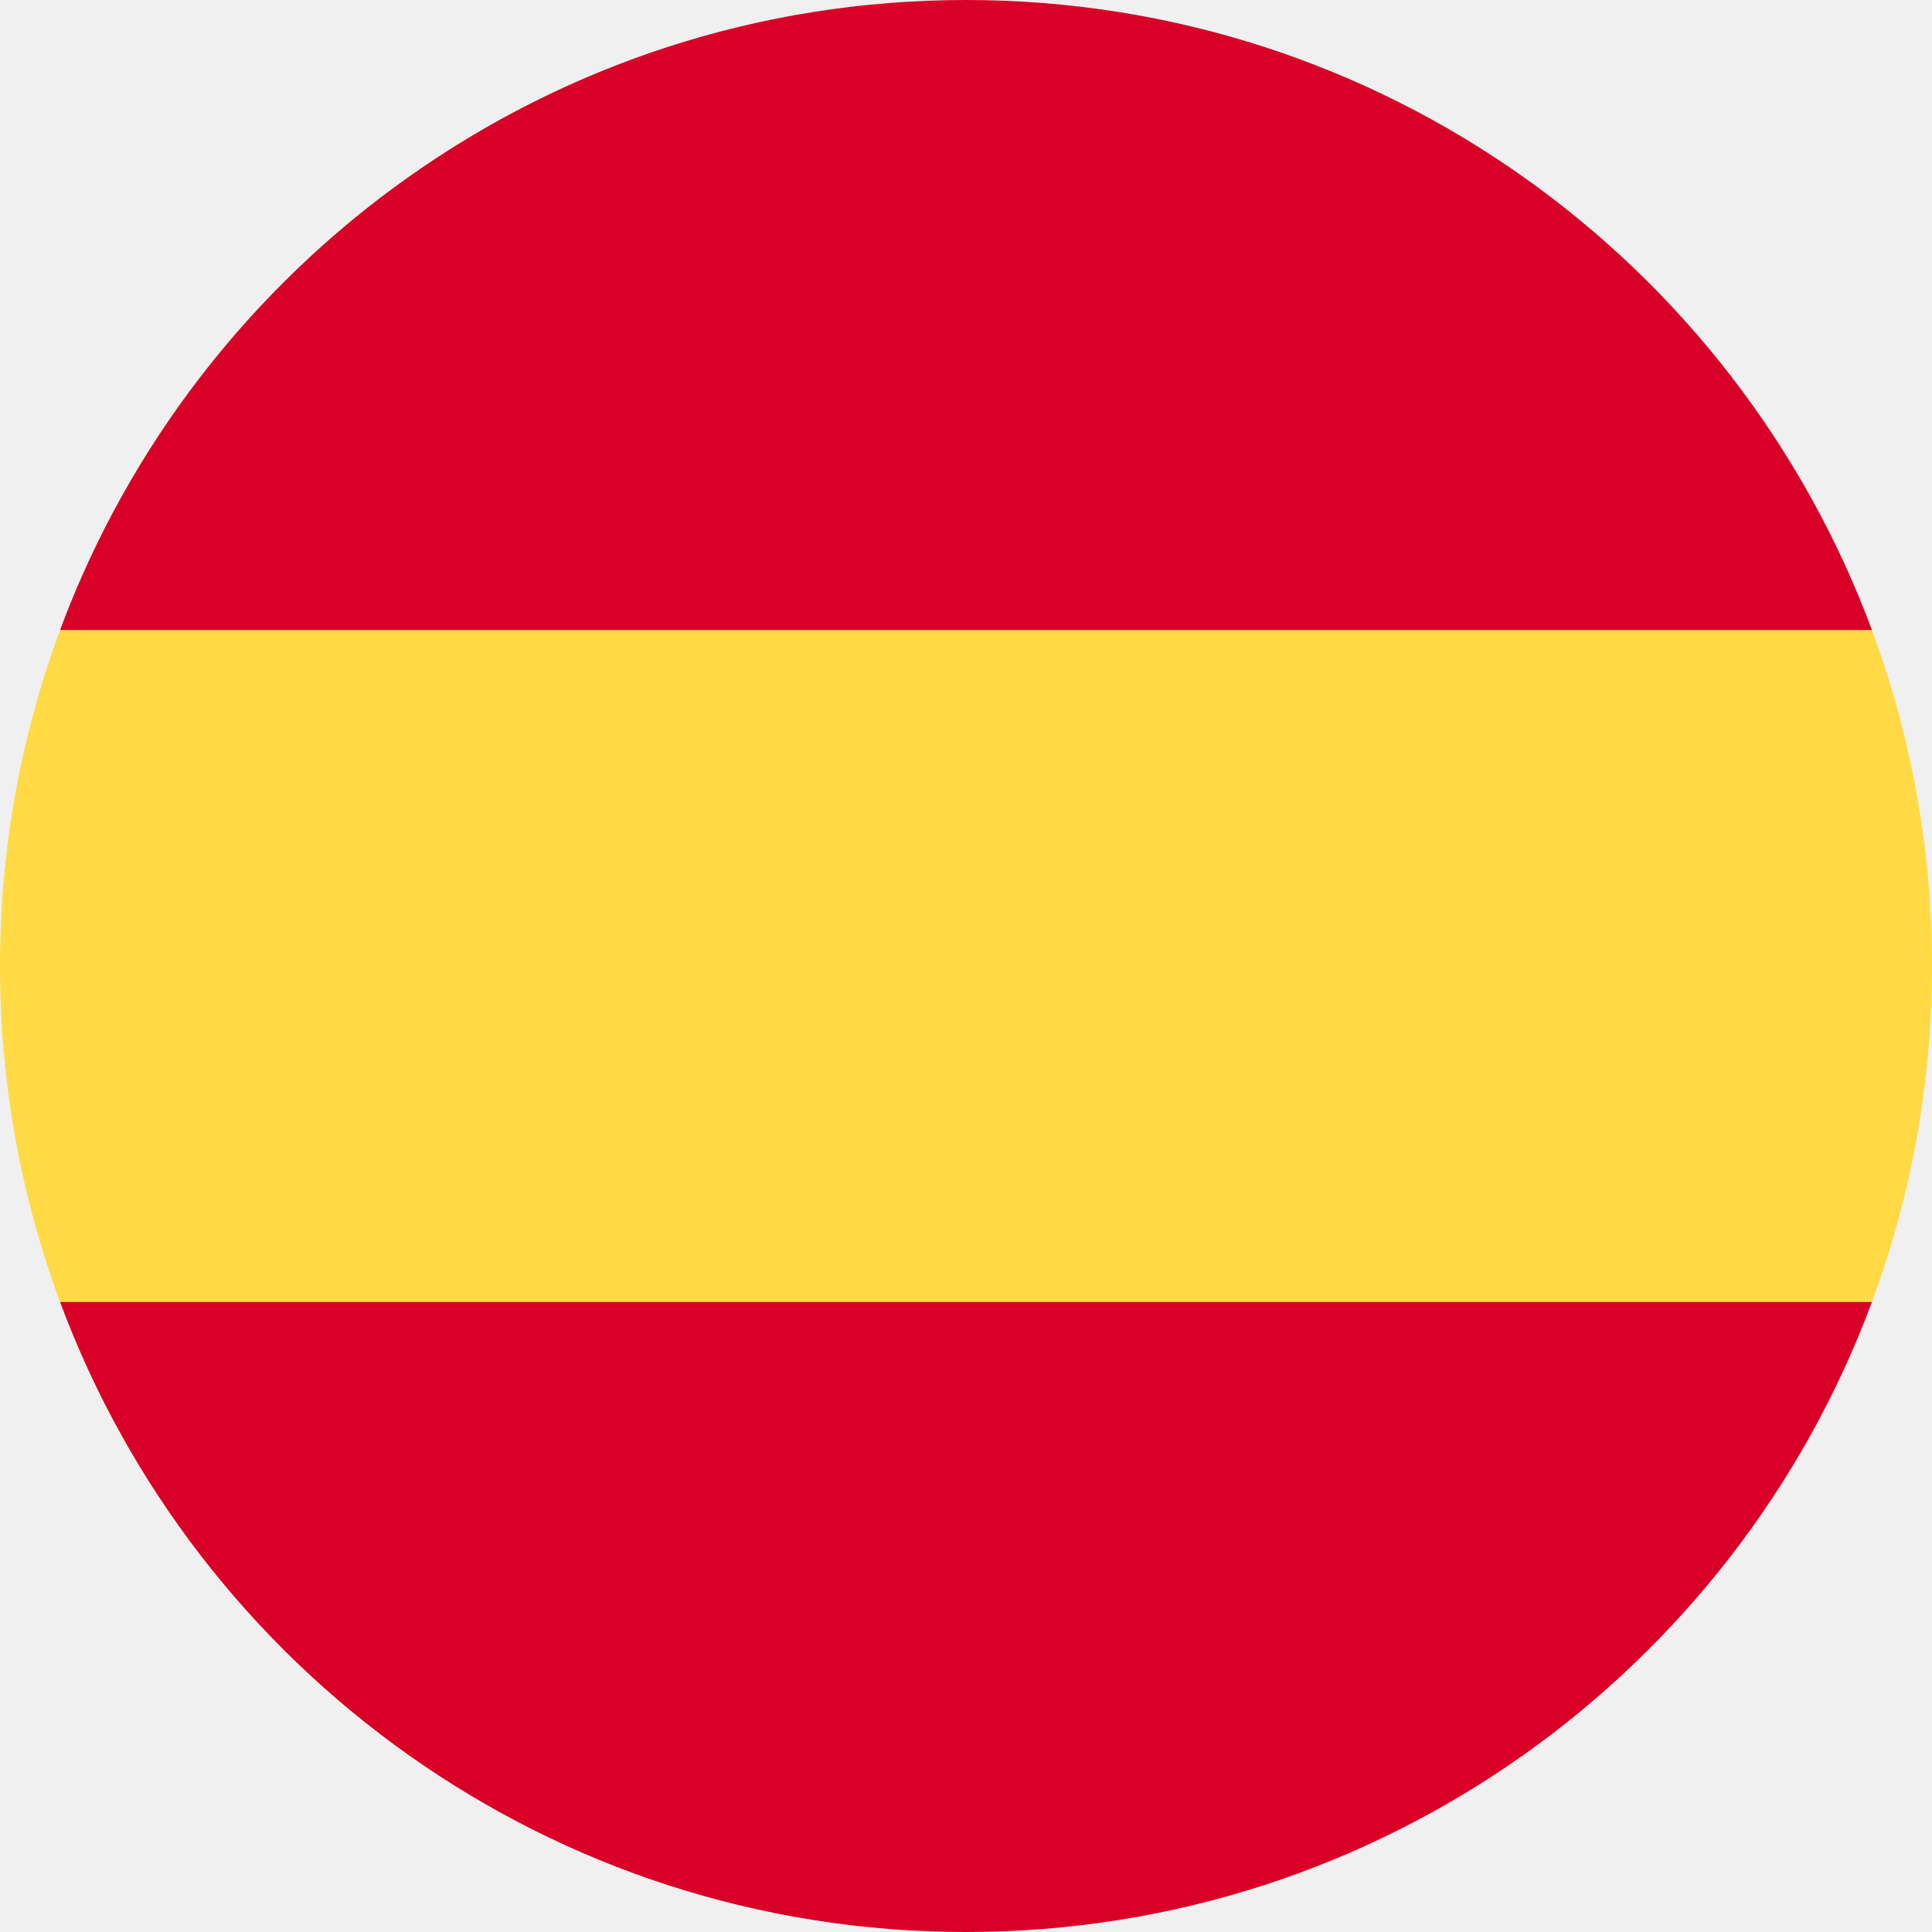
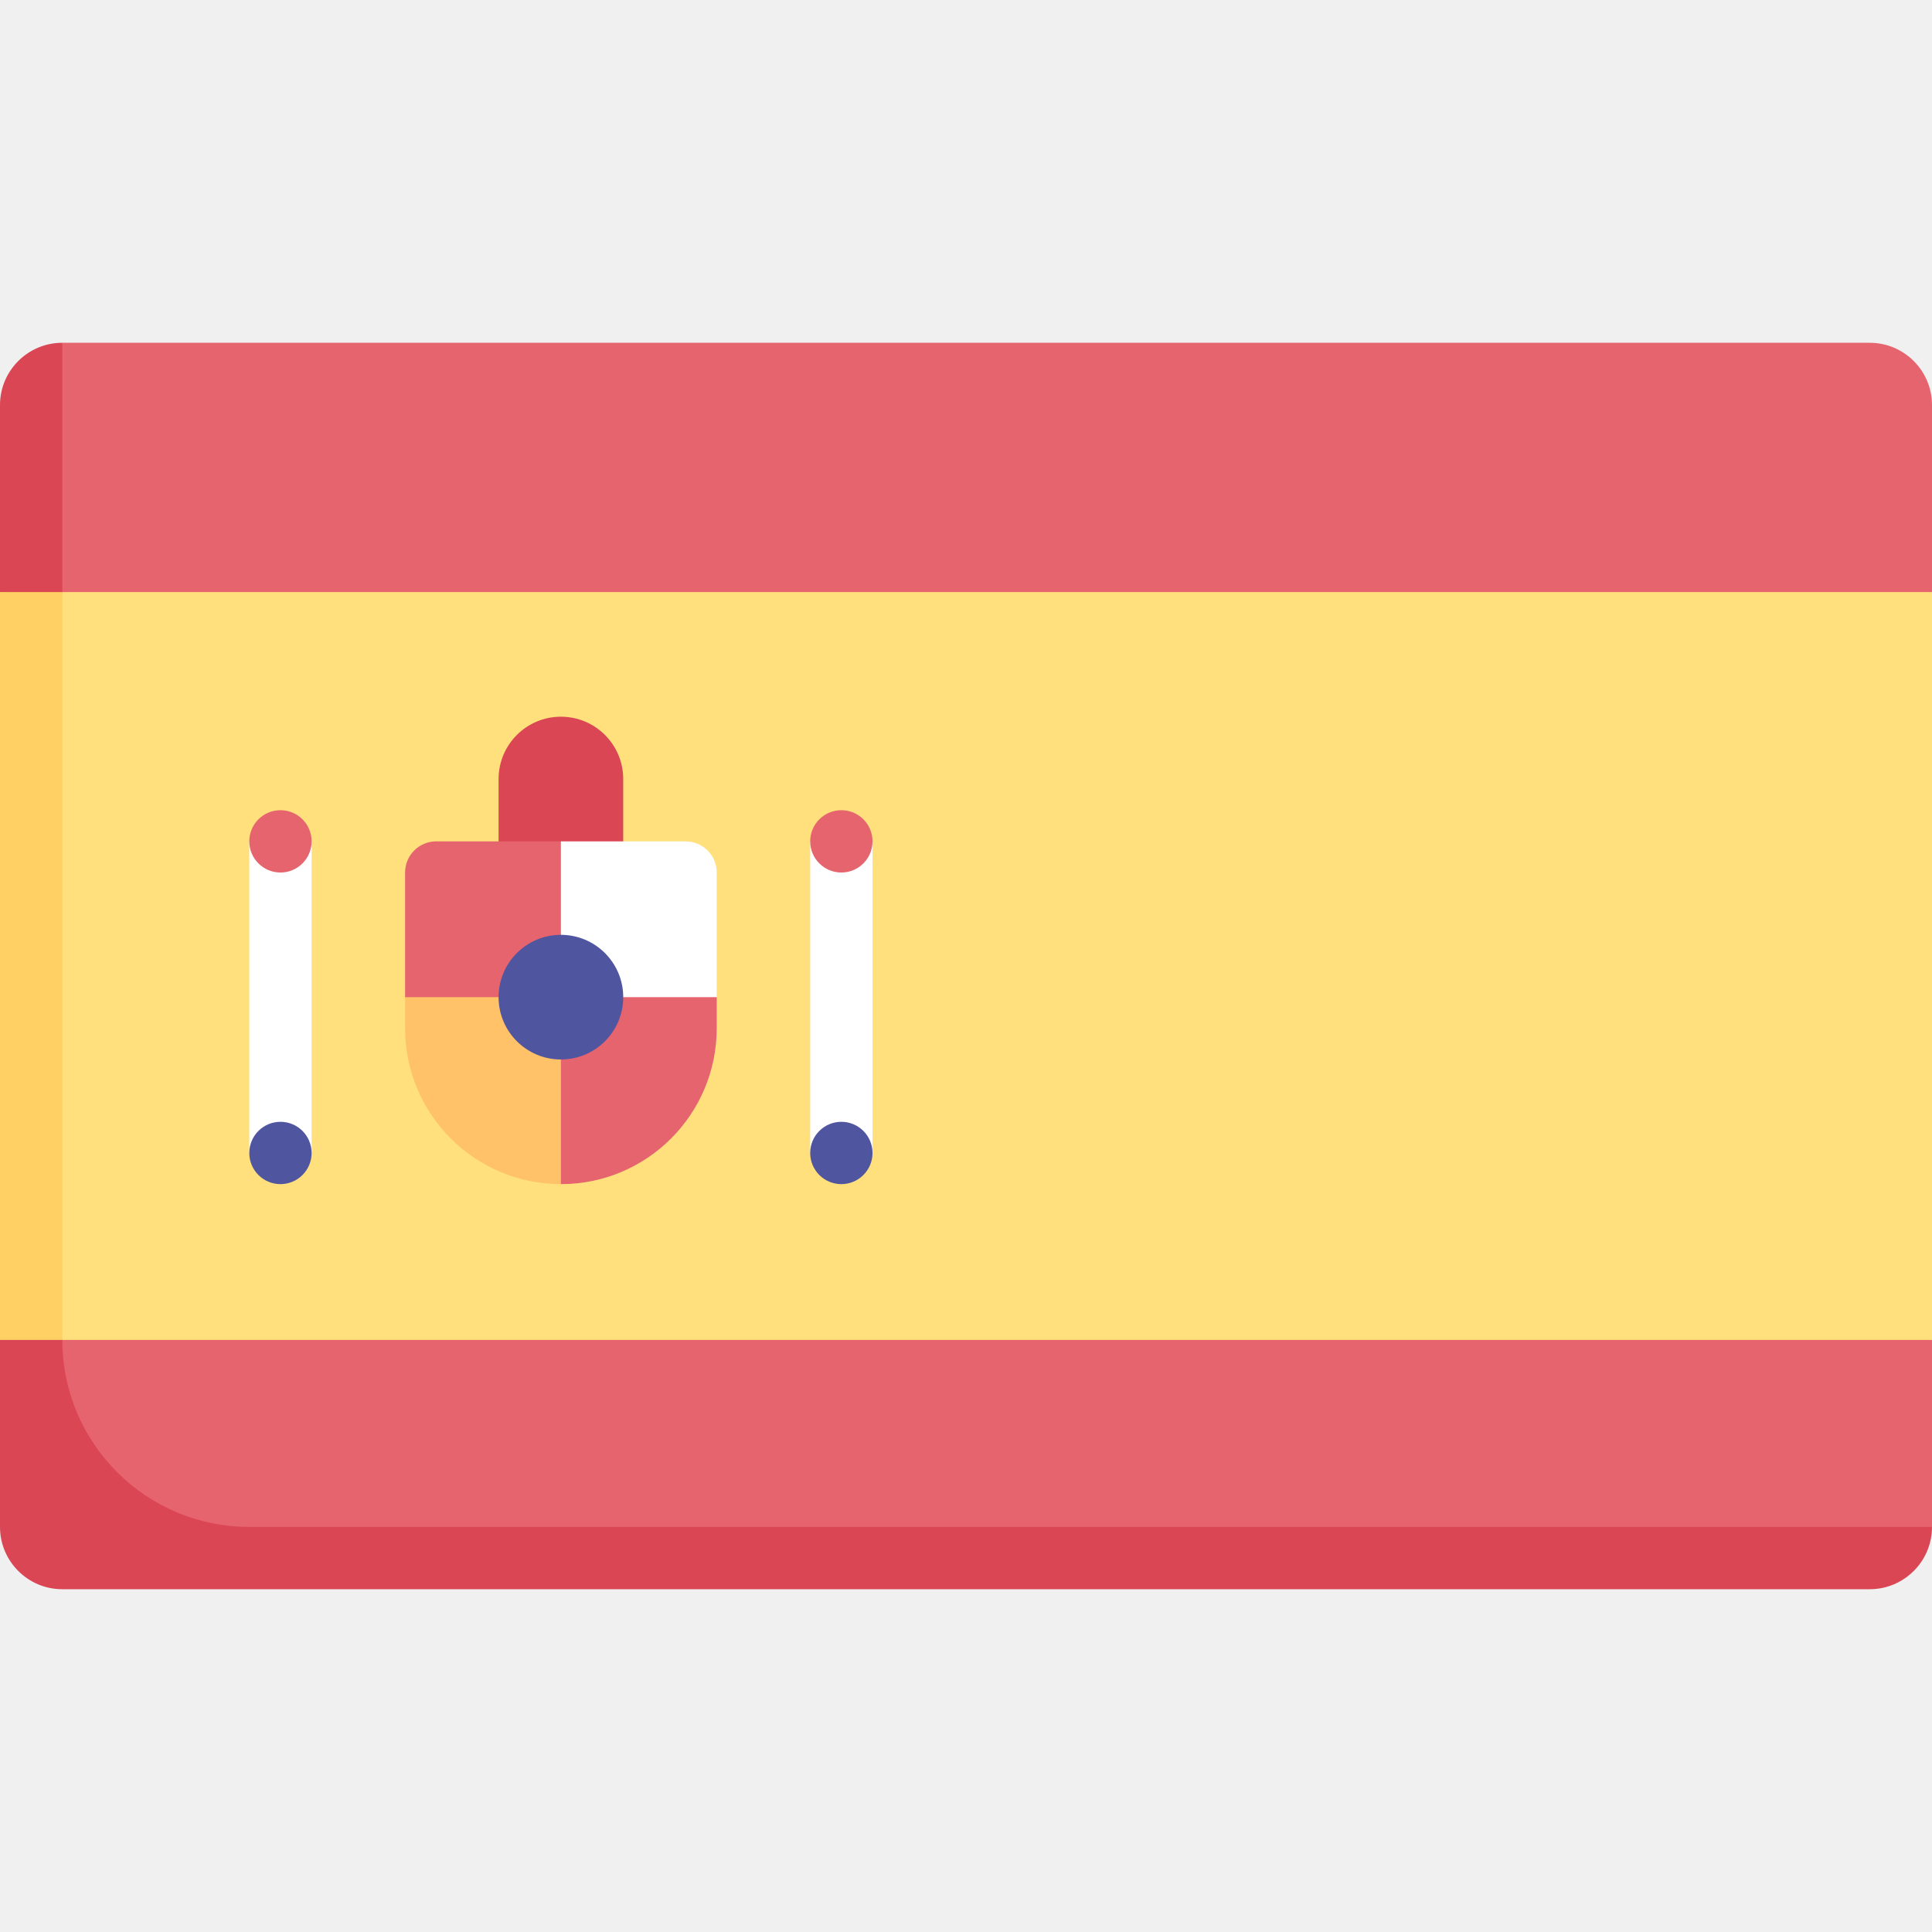
- <svg xmlns="http://www.w3.org/2000/svg" version="1.1" id="Layer_1" x="0px" y="0px" viewBox="0 0 512 512" style="enable-background:new 0 0 512 512;" xml:space="preserve">
-   <path style="fill:#FFDA44;" d="M0,256c0,31.314,5.633,61.31,15.923,89.043L256,367.304l240.077-22.261  C506.367,317.31,512,287.314,512,256s-5.633-61.31-15.923-89.043L256,144.696L15.923,166.957C5.633,194.69,0,224.686,0,256z" />
+ <svg xmlns="http://www.w3.org/2000/svg" id="Capa_1" enable-background="new 0 0 512 512" height="512" viewBox="0 0 512 512" width="512">
  <g>
-     <path style="fill:#D80027;" d="M496.077,166.957C459.906,69.473,366.071,0,256,0S52.094,69.473,15.923,166.957H496.077z" />
-     <path style="fill:#D80027;" d="M15.923,345.043C52.094,442.527,145.929,512,256,512s203.906-69.473,240.077-166.957H15.923z" />
+     <path d="m495.484 90.839h-478.968l-8.849 16.516v291.129c0 9.122 7.395 16.516 16.516 16.516h471.301l16.516-10.355v-49.548l-15-18.097v-166l15-14.097v-49.548c0-9.122-7.395-16.516-16.516-16.516z" fill="#e5646e" />
+     <path d="m16.516 355.097v-264.258c-9.121 0-16.516 7.394-16.516 16.516v49.548l7.5 11.597v173.5l-7.5 13.097v49.548c0 9.122 7.395 16.516 16.516 16.516h478.968c9.121 0 16.516-7.395 16.516-16.516h-445.935c-27.365 0-49.549-22.183-49.549-49.548z" fill="#db4655" />
+     <path d="m512 355.097h-495.484l-8.016-15.597v-162.5l8.016-20.097h495.484z" fill="#ffe07d" />
+     <path d="m148.645 189.935c-9.121 0-16.516 7.394-16.516 16.516v24.774h33.032v-24.774c0-9.121-7.394-16.516-16.516-16.516z" fill="#db4655" />
+     <path d="m148.645 313.806-41.29-49.548v-33.032c0-4.561 3.697-8.258 8.258-8.258h33.032l41.29 41.29v8.258c0 22.804-18.486 41.29-41.29 41.29z" fill="#e5646e" />
+     <path d="m66.065 222.968h16.516v82.581h-16.516z" fill="#fff" />
+     <path d="m0 156.903h16.516v198.194h-16.516z" fill="#ffd064" />
+     <circle cx="74.323" cy="222.968" fill="#e5646e" r="8.258" />
+     <circle cx="74.323" cy="305.548" fill="#5055a0" r="8.258" />
+     <path d="m214.71 222.968h16.516v82.581h-16.516z" fill="#fff" />
+     <circle cx="222.968" cy="222.968" fill="#e5646e" r="8.258" />
+     <circle cx="222.968" cy="305.548" fill="#5055a0" r="8.258" />
+     <path d="m181.677 222.968h-33.032v41.29h41.29v-33.032c0-4.561-3.697-8.258-8.258-8.258z" fill="#fff" />
+     <path d="m107.355 264.258v8.258c0 22.804 18.486 41.29 41.29 41.29v-49.548z" fill="#ffc269" />
+     <circle cx="148.645" cy="264.258" fill="#5055a0" r="16.516" />
  </g>
-   <g>
- </g>
-   <g>
- </g>
-   <g>
- </g>
-   <g>
- </g>
-   <g>
- </g>
-   <g>
- </g>
-   <g>
- </g>
-   <g>
- </g>
-   <g>
- </g>
-   <g>
- </g>
-   <g>
- </g>
-   <g>
- </g>
-   <g>
- </g>
-   <g>
- </g>
-   <g>
- </g>
</svg>
